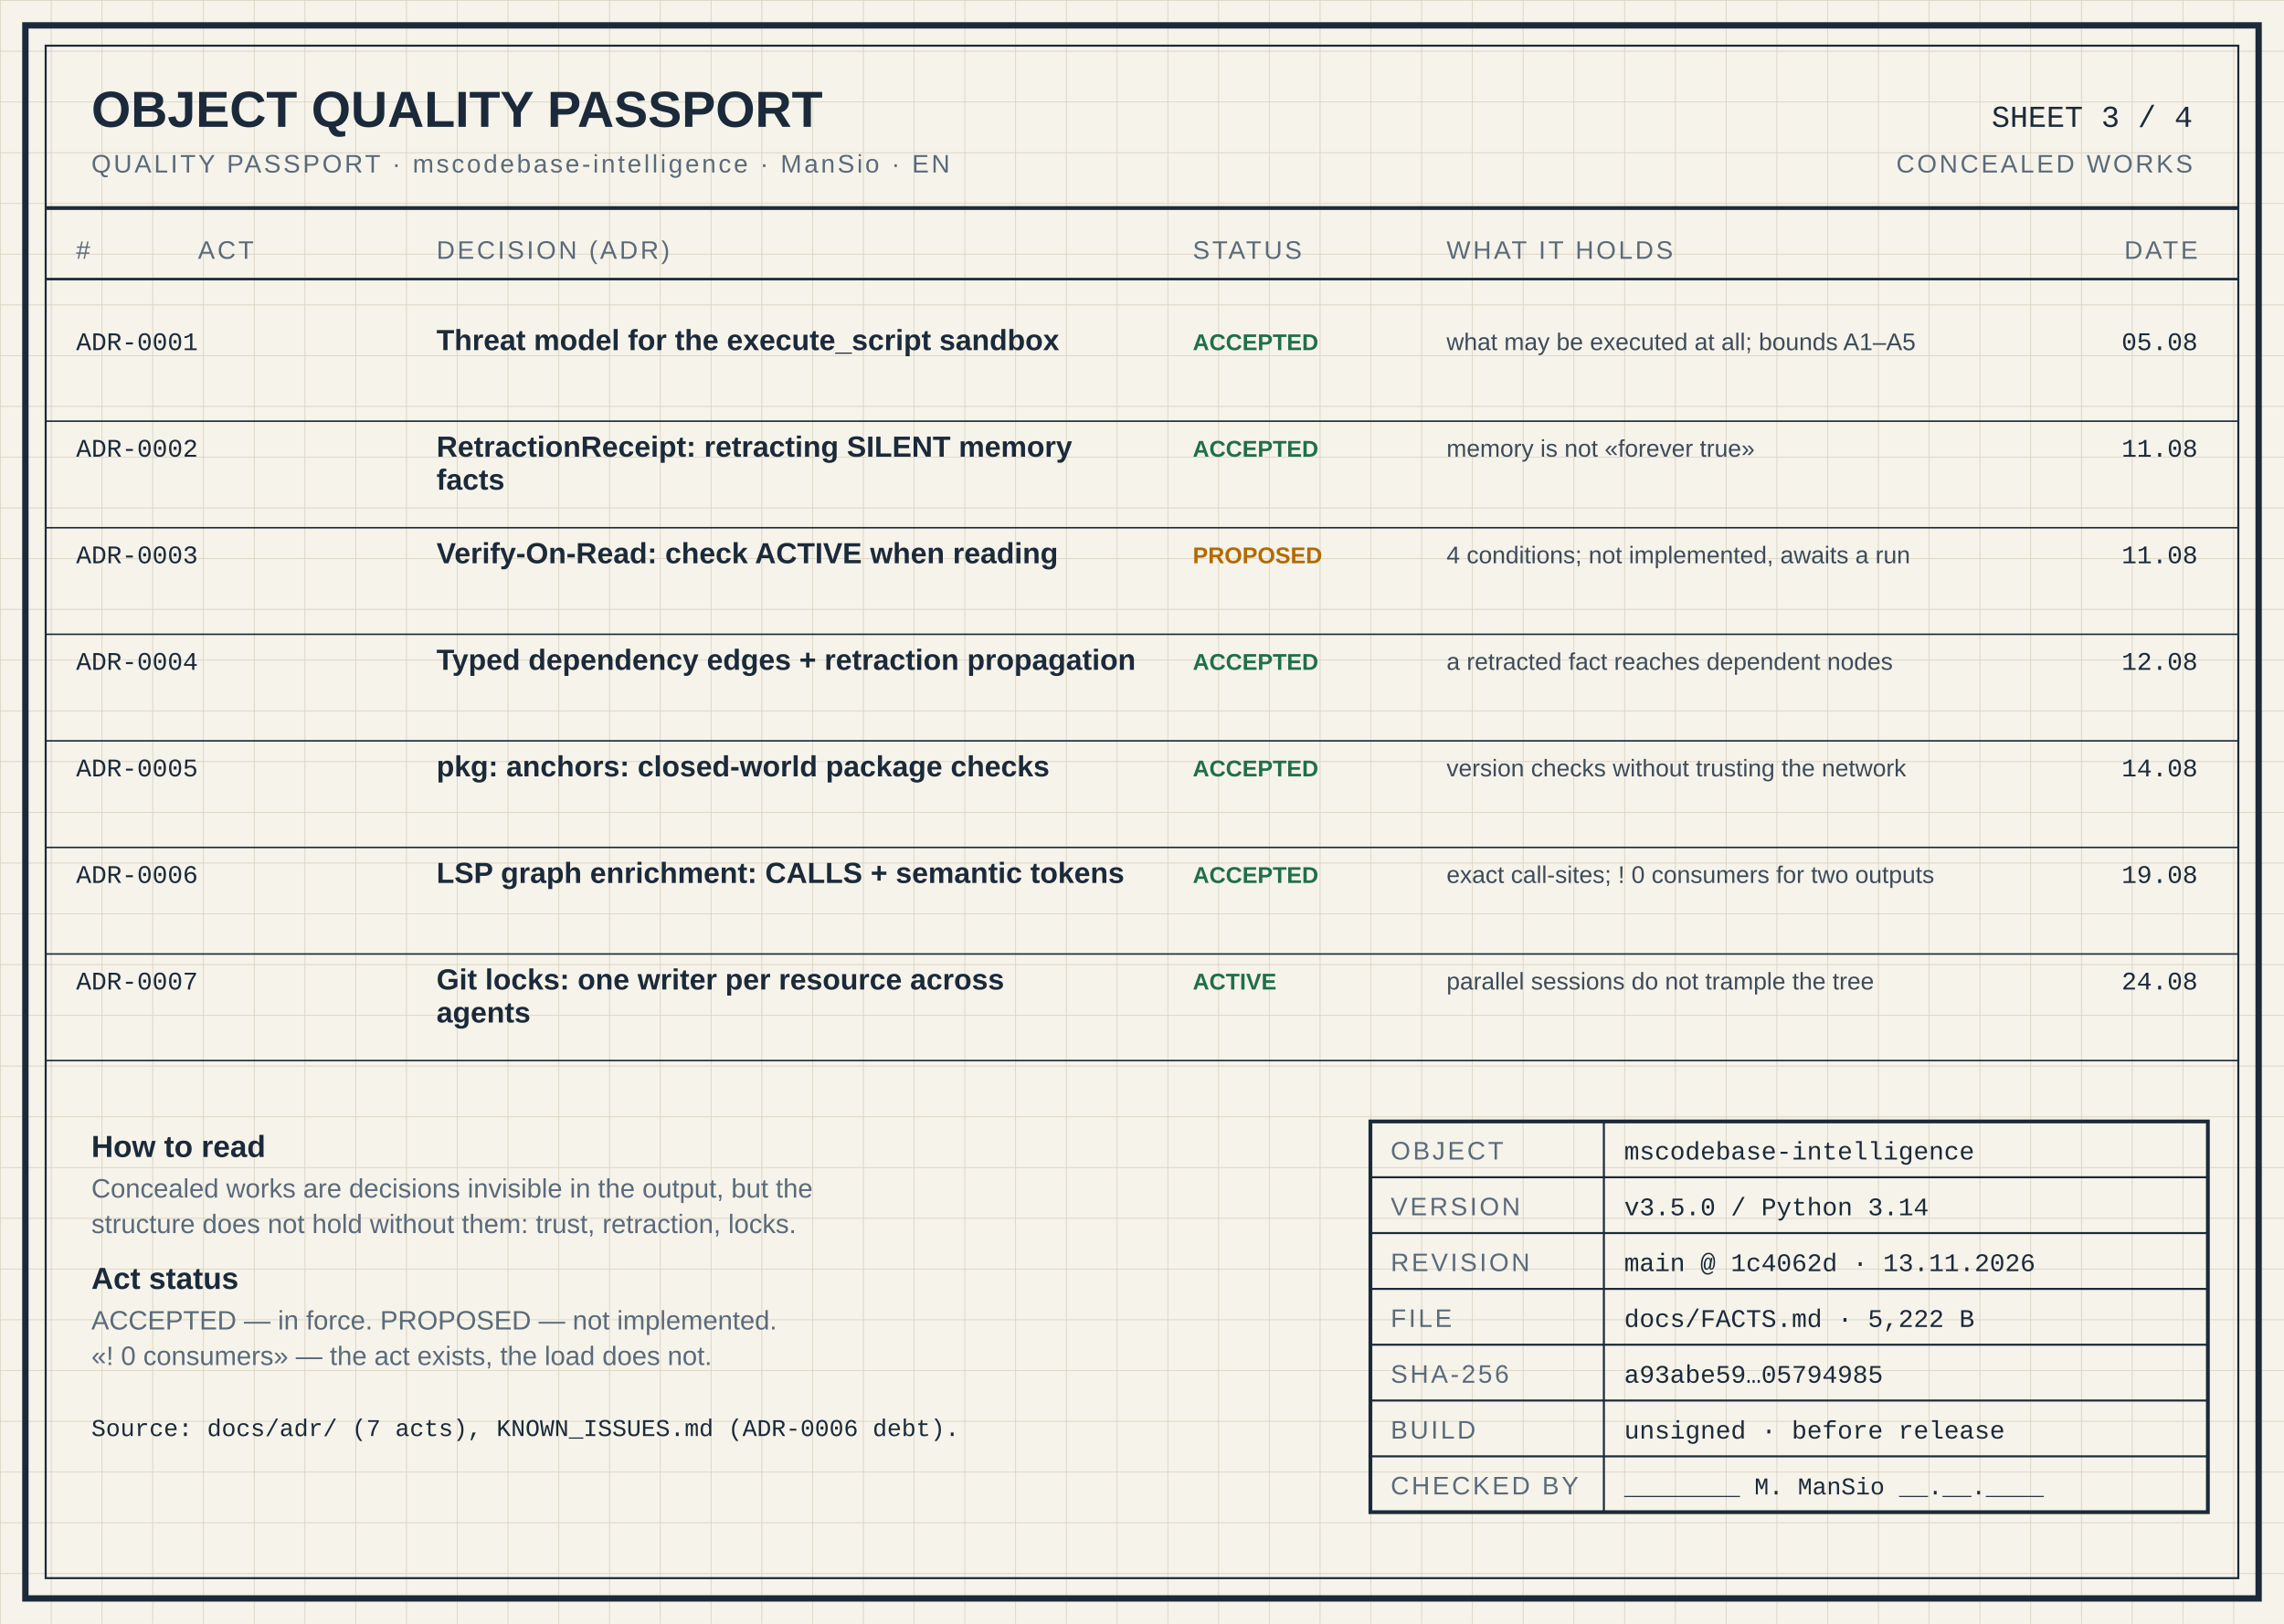
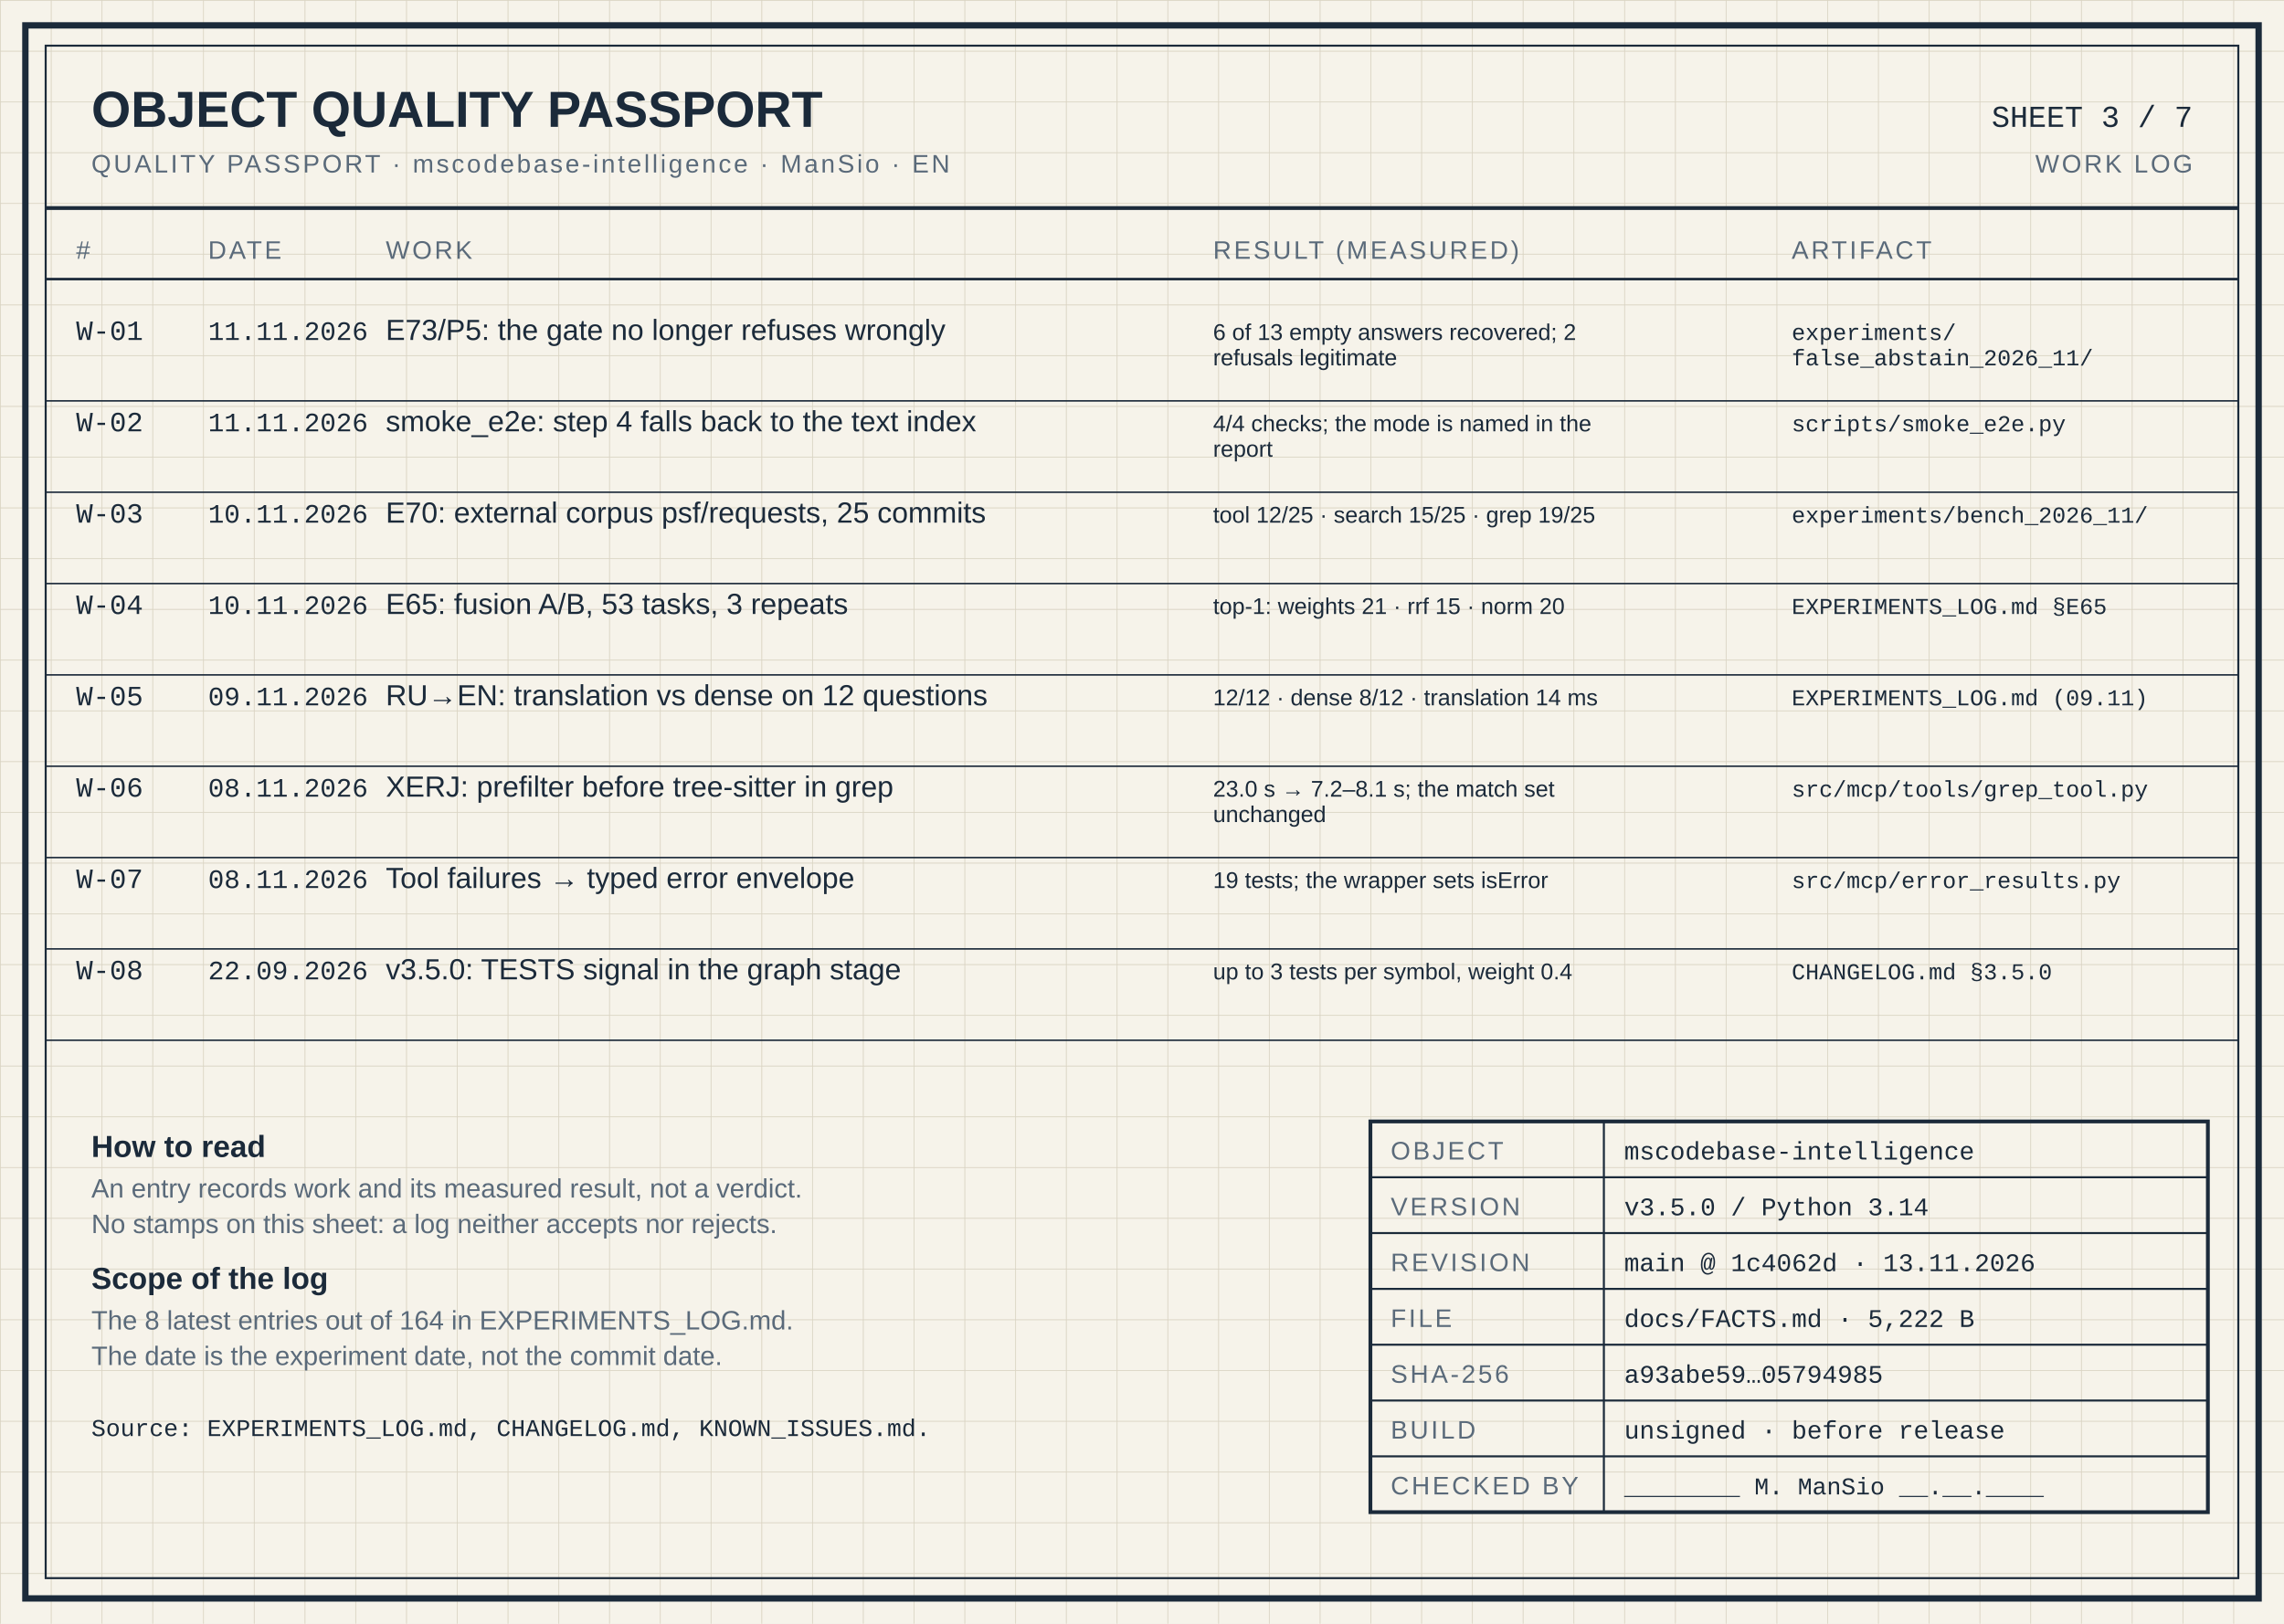
<svg xmlns="http://www.w3.org/2000/svg" viewBox="0 0 900 640" width="900" height="640" role="img" aria-label="Quality passport of mscodebase-intelligence, sheet 3">
  <defs>
    <pattern id="grid" width="20" height="20" patternUnits="userSpaceOnUse">
      <path d="M20 0H0V20" fill="none" stroke="#d9d4c3" stroke-width="0.6" />
    </pattern>
  </defs>
  <style>
    .sans{font-family:"Liberation Sans","DejaVu Sans",Arial,Helvetica,sans-serif}
    .mono{font-family:"Liberation Mono","DejaVu Sans Mono","Courier New",monospace}
    .ink{fill:#1b2a3a}
    .line{stroke:#1b2a3a;fill:none}
    .h{font-size:10px;letter-spacing:1px;fill:#5a6a7a}
    .t{font-size:10.5px;fill:#5a6a7a}
    .ok{stroke:#1f6f4a;fill:none;stroke-width:2.5}
    .okt{fill:#1f6f4a;font-weight:700}
    .snap{stroke:#2b5b84;fill:none;stroke-width:2.5}
    .snapt{fill:#2b5b84;font-weight:700}
    .rej{stroke:#4a5568;fill:none;stroke-width:2.5}
    .rejt{fill:#4a5568;font-weight:700}
    .bad{stroke:#b3261e;fill:none;stroke-width:2.5}
    .badt{fill:#b3261e;font-weight:700}
  </style>
  <rect width="900" height="640" fill="#f6f3ea" />
  <rect width="900" height="640" fill="url(#grid)" />
  <rect x="10" y="10" width="880" height="620" class="line" stroke-width="2.5" />
  <rect x="18" y="18" width="864" height="604" class="line" stroke-width="0.8" />
  <text x="36" y="50" class="ink sans" font-size="20" font-weight="700">OBJECT QUALITY PASSPORT</text>
  <text x="36" y="68" class="h sans">QUALITY PASSPORT · mscodebase-intelligence · ManSio · EN</text>
-   <text x="864" y="50" class="ink mono" font-size="12" text-anchor="end">SHEET 3 / 4</text>
-   <text x="864" y="68" class="h sans" font-size="10" text-anchor="end">CONCEALED WORKS</text>
+   <text x="864" y="50" class="ink mono" font-size="12" text-anchor="end">SHEET 3 / 7</text>
+   <text x="864" y="68" class="h sans" font-size="10" text-anchor="end">WORK LOG</text>
  <line x1="18" y1="82" x2="882" y2="82" class="line" stroke-width="1.5" />
  <text x="30" y="102" class="h sans" font-size="10">#</text>
-   <text x="78" y="102" class="h sans" font-size="10">ACT</text>
-   <text x="172" y="102" class="h sans" font-size="10">DECISION (ADR)</text>
-   <text x="470" y="102" class="h sans" font-size="10">STATUS</text>
-   <text x="570" y="102" class="h sans" font-size="10">WHAT IT HOLDS</text>
-   <text x="866" y="102" class="h sans" font-size="10" text-anchor="end">DATE</text>
+   <text x="82" y="102" class="h sans" font-size="10">DATE</text>
+   <text x="152" y="102" class="h sans" font-size="10">WORK</text>
+   <text x="478" y="102" class="h sans" font-size="10">RESULT (MEASURED)</text>
+   <text x="706" y="102" class="h sans" font-size="10">ARTIFACT</text>
  <line x1="18" y1="110" x2="882" y2="110" class="line" stroke-width="1" />
-   <text x="30" y="138" class="ink mono" font-size="10">ADR-0001</text>
-   <text x="172" y="138" class="ink sans" font-size="11.5" font-weight="600">Threat model for the execute_script sandbox</text>
-   <text x="470" y="138" class="sans" font-size="9" font-weight="700" fill="#1f6f4a">ACCEPTED</text>
-   <text x="570" y="138.0" class="sans" font-size="9.5" fill="#3d4b5a">what may be executed at all; bounds A1–A5</text>
-   <text x="866" y="138" class="ink mono" font-size="10" text-anchor="end">05.08</text>
-   <line x1="18" y1="166" x2="882" y2="166" class="line" stroke-width="0.6" />
-   <text x="30" y="180" class="ink mono" font-size="10">ADR-0002</text>
-   <text x="172" y="180" class="ink sans" font-size="11.5" font-weight="600">RetractionReceipt: retracting SILENT memory</text>
-   <text x="172" y="193" class="ink sans" font-size="11.5" font-weight="600">facts</text>
-   <text x="470" y="180" class="sans" font-size="9" font-weight="700" fill="#1f6f4a">ACCEPTED</text>
-   <text x="570" y="180.0" class="sans" font-size="9.5" fill="#3d4b5a">memory is not «forever true»</text>
-   <text x="866" y="180" class="ink mono" font-size="10" text-anchor="end">11.08</text>
-   <line x1="18" y1="208" x2="882" y2="208" class="line" stroke-width="0.6" />
-   <text x="30" y="222" class="ink mono" font-size="10">ADR-0003</text>
-   <text x="172" y="222" class="ink sans" font-size="11.5" font-weight="600">Verify-On-Read: check ACTIVE when reading</text>
-   <text x="470" y="222" class="sans" font-size="9" font-weight="700" fill="#b26a00">PROPOSED</text>
-   <text x="570" y="222.0" class="sans" font-size="9.5" fill="#3d4b5a">4 conditions; not implemented, awaits a run</text>
-   <text x="866" y="222" class="ink mono" font-size="10" text-anchor="end">11.08</text>
-   <line x1="18" y1="250" x2="882" y2="250" class="line" stroke-width="0.6" />
-   <text x="30" y="264" class="ink mono" font-size="10">ADR-0004</text>
-   <text x="172" y="264" class="ink sans" font-size="11.5" font-weight="600">Typed dependency edges + retraction propagation</text>
-   <text x="470" y="264" class="sans" font-size="9" font-weight="700" fill="#1f6f4a">ACCEPTED</text>
-   <text x="570" y="264.0" class="sans" font-size="9.5" fill="#3d4b5a">a retracted fact reaches dependent nodes</text>
-   <text x="866" y="264" class="ink mono" font-size="10" text-anchor="end">12.08</text>
-   <line x1="18" y1="292" x2="882" y2="292" class="line" stroke-width="0.6" />
-   <text x="30" y="306" class="ink mono" font-size="10">ADR-0005</text>
-   <text x="172" y="306" class="ink sans" font-size="11.5" font-weight="600">pkg: anchors: closed-world package checks</text>
-   <text x="470" y="306" class="sans" font-size="9" font-weight="700" fill="#1f6f4a">ACCEPTED</text>
-   <text x="570" y="306.0" class="sans" font-size="9.5" fill="#3d4b5a">version checks without trusting the network</text>
-   <text x="866" y="306" class="ink mono" font-size="10" text-anchor="end">14.08</text>
-   <line x1="18" y1="334" x2="882" y2="334" class="line" stroke-width="0.6" />
-   <text x="30" y="348" class="ink mono" font-size="10">ADR-0006</text>
-   <text x="172" y="348" class="ink sans" font-size="11.5" font-weight="600">LSP graph enrichment: CALLS + semantic tokens</text>
-   <text x="470" y="348" class="sans" font-size="9" font-weight="700" fill="#1f6f4a">ACCEPTED</text>
-   <text x="570" y="348.0" class="sans" font-size="9.5" fill="#3d4b5a">exact call-sites; ! 0 consumers for two outputs</text>
-   <text x="866" y="348" class="ink mono" font-size="10" text-anchor="end">19.08</text>
-   <line x1="18" y1="376" x2="882" y2="376" class="line" stroke-width="0.6" />
-   <text x="30" y="390" class="ink mono" font-size="10">ADR-0007</text>
-   <text x="172" y="390" class="ink sans" font-size="11.5" font-weight="600">Git locks: one writer per resource across</text>
-   <text x="172" y="403" class="ink sans" font-size="11.5" font-weight="600">agents</text>
-   <text x="470" y="390" class="sans" font-size="9" font-weight="700" fill="#1f6f4a">ACTIVE</text>
-   <text x="570" y="390.0" class="sans" font-size="9.5" fill="#3d4b5a">parallel sessions do not trample the tree</text>
-   <text x="866" y="390" class="ink mono" font-size="10" text-anchor="end">24.08</text>
-   <line x1="18" y1="418" x2="882" y2="418" class="line" stroke-width="0.6" />
+   <text x="30" y="134" class="ink mono" font-size="11">W-01</text>
+   <text x="82" y="134" class="ink mono" font-size="10.5">11.11.2026</text>
+   <text x="152" y="134" class="ink sans" font-size="11.5">E73/P5: the gate no longer refuses wrongly</text>
+   <text x="478" y="134" class="sans" font-size="9" fill="#1b2a3a">6 of 13 empty answers recovered; 2</text>
+   <text x="478" y="144" class="sans" font-size="9" fill="#1b2a3a">refusals legitimate</text>
+   <text x="706" y="134" class="ink mono" font-size="9">experiments/</text>
+   <text x="706" y="144" class="ink mono" font-size="9">false_abstain_2026_11/</text>
+   <line x1="18" y1="158" x2="882" y2="158" class="line" stroke-width="0.6" />
+   <text x="30" y="170" class="ink mono" font-size="11">W-02</text>
+   <text x="82" y="170" class="ink mono" font-size="10.5">11.11.2026</text>
+   <text x="152" y="170" class="ink sans" font-size="11.5">smoke_e2e: step 4 falls back to the text index</text>
+   <text x="478" y="170" class="sans" font-size="9" fill="#1b2a3a">4/4 checks; the mode is named in the</text>
+   <text x="478" y="180" class="sans" font-size="9" fill="#1b2a3a">report</text>
+   <text x="706" y="170" class="ink mono" font-size="9">scripts/smoke_e2e.py</text>
+   <line x1="18" y1="194" x2="882" y2="194" class="line" stroke-width="0.6" />
+   <text x="30" y="206" class="ink mono" font-size="11">W-03</text>
+   <text x="82" y="206" class="ink mono" font-size="10.5">10.11.2026</text>
+   <text x="152" y="206" class="ink sans" font-size="11.5">E70: external corpus psf/requests, 25 commits</text>
+   <text x="478" y="206" class="sans" font-size="9" fill="#1b2a3a">tool 12/25 · search 15/25 · grep 19/25</text>
+   <text x="706" y="206" class="ink mono" font-size="9">experiments/bench_2026_11/</text>
+   <line x1="18" y1="230" x2="882" y2="230" class="line" stroke-width="0.6" />
+   <text x="30" y="242" class="ink mono" font-size="11">W-04</text>
+   <text x="82" y="242" class="ink mono" font-size="10.5">10.11.2026</text>
+   <text x="152" y="242" class="ink sans" font-size="11.5">E65: fusion A/B, 53 tasks, 3 repeats</text>
+   <text x="478" y="242" class="sans" font-size="9" fill="#1b2a3a">top-1: weights 21 · rrf 15 · norm 20</text>
+   <text x="706" y="242" class="ink mono" font-size="9">EXPERIMENTS_LOG.md §E65</text>
+   <line x1="18" y1="266" x2="882" y2="266" class="line" stroke-width="0.6" />
+   <text x="30" y="278" class="ink mono" font-size="11">W-05</text>
+   <text x="82" y="278" class="ink mono" font-size="10.5">09.11.2026</text>
+   <text x="152" y="278" class="ink sans" font-size="11.5">RU→EN: translation vs dense on 12 questions</text>
+   <text x="478" y="278" class="sans" font-size="9" fill="#1b2a3a">12/12 · dense 8/12 · translation 14 ms</text>
+   <text x="706" y="278" class="ink mono" font-size="9">EXPERIMENTS_LOG.md (09.11)</text>
+   <line x1="18" y1="302" x2="882" y2="302" class="line" stroke-width="0.6" />
+   <text x="30" y="314" class="ink mono" font-size="11">W-06</text>
+   <text x="82" y="314" class="ink mono" font-size="10.5">08.11.2026</text>
+   <text x="152" y="314" class="ink sans" font-size="11.5">XERJ: prefilter before tree-sitter in grep</text>
+   <text x="478" y="314" class="sans" font-size="9" fill="#1b2a3a">23.0 s → 7.2–8.1 s; the match set</text>
+   <text x="478" y="324" class="sans" font-size="9" fill="#1b2a3a">unchanged</text>
+   <text x="706" y="314" class="ink mono" font-size="9">src/mcp/tools/grep_tool.py</text>
+   <line x1="18" y1="338" x2="882" y2="338" class="line" stroke-width="0.6" />
+   <text x="30" y="350" class="ink mono" font-size="11">W-07</text>
+   <text x="82" y="350" class="ink mono" font-size="10.5">08.11.2026</text>
+   <text x="152" y="350" class="ink sans" font-size="11.5">Tool failures → typed error envelope</text>
+   <text x="478" y="350" class="sans" font-size="9" fill="#1b2a3a">19 tests; the wrapper sets isError</text>
+   <text x="706" y="350" class="ink mono" font-size="9">src/mcp/error_results.py</text>
+   <line x1="18" y1="374" x2="882" y2="374" class="line" stroke-width="0.6" />
+   <text x="30" y="386" class="ink mono" font-size="11">W-08</text>
+   <text x="82" y="386" class="ink mono" font-size="10.5">22.09.2026</text>
+   <text x="152" y="386" class="ink sans" font-size="11.5">v3.5.0: TESTS signal in the graph stage</text>
+   <text x="478" y="386" class="sans" font-size="9" fill="#1b2a3a">up to 3 tests per symbol, weight 0.4</text>
+   <text x="706" y="386" class="ink mono" font-size="9">CHANGELOG.md §3.5.0</text>
+   <line x1="18" y1="410" x2="882" y2="410" class="line" stroke-width="0.6" />
  <text x="36" y="456" class="ink sans" font-size="12" font-weight="600">How to read</text>
-   <text x="36" y="472" class="t sans" font-size="10">Concealed works are decisions invisible in the output, but the</text>
-   <text x="36" y="486" class="t sans" font-size="10">structure does not hold without them: trust, retraction, locks.</text>
-   <text x="36" y="508" class="ink sans" font-size="12" font-weight="600">Act status</text>
-   <text x="36" y="524" class="t sans" font-size="10">ACCEPTED — in force. PROPOSED — not implemented.</text>
-   <text x="36" y="538" class="t sans" font-size="10">«! 0 consumers» — the act exists, the load does not.</text>
-   <text x="36" y="566" class="ink mono" font-size="9.5">Source: docs/adr/ (7 acts), KNOWN_ISSUES.md (ADR-0006 debt).</text>
+   <text x="36" y="472" class="t sans" font-size="10">An entry records work and its measured result, not a verdict.</text>
+   <text x="36" y="486" class="t sans" font-size="10">No stamps on this sheet: a log neither accepts nor rejects.</text>
+   <text x="36" y="508" class="ink sans" font-size="12" font-weight="600">Scope of the log</text>
+   <text x="36" y="524" class="t sans" font-size="10">The 8 latest entries out of 164 in EXPERIMENTS_LOG.md.</text>
+   <text x="36" y="538" class="t sans" font-size="10">The date is the experiment date, not the commit date.</text>
+   <text x="36" y="566" class="ink mono" font-size="9.5">Source: EXPERIMENTS_LOG.md, CHANGELOG.md, KNOWN_ISSUES.md.</text>
  <rect x="540" y="442" width="330" height="154" class="line" stroke-width="1.5" />
  <line x1="540" y1="464" x2="870" y2="464" class="line" stroke-width="0.8" />
  <line x1="540" y1="486" x2="870" y2="486" class="line" stroke-width="0.8" />
  <line x1="540" y1="508" x2="870" y2="508" class="line" stroke-width="0.8" />
  <line x1="540" y1="530" x2="870" y2="530" class="line" stroke-width="0.8" />
  <line x1="540" y1="552" x2="870" y2="552" class="line" stroke-width="0.8" />
  <line x1="540" y1="574" x2="870" y2="574" class="line" stroke-width="0.8" />
  <line x1="632" y1="442" x2="632" y2="596" class="line" stroke-width="0.8" />
  <text x="548" y="457" class="h sans" font-size="10">OBJECT</text>
  <text x="640" y="457" class="ink mono" font-size="10">mscodebase-intelligence</text>
  <text x="548" y="479" class="h sans" font-size="10">VERSION</text>
  <text x="640" y="479" class="ink mono" font-size="10">v3.5.0 / Python 3.14</text>
  <text x="548" y="501" class="h sans" font-size="10">REVISION</text>
  <text x="640" y="501" class="ink mono" font-size="10">main @ 1c4062d · 13.11.2026</text>
  <text x="548" y="523" class="h sans" font-size="10">FILE</text>
  <text x="640" y="523" class="ink mono" font-size="10">docs/FACTS.md · 5,222 B</text>
  <text x="548" y="545" class="h sans" font-size="10">SHA-256</text>
  <text x="640" y="545" class="ink mono" font-size="10">a93abe59…05794985</text>
  <text x="548" y="567" class="h sans" font-size="10">BUILD</text>
  <text x="640" y="567" class="ink mono" font-size="10">unsigned · before release</text>
  <text x="548" y="589" class="h sans" font-size="10">CHECKED BY</text>
  <text x="640" y="589" class="ink mono" font-size="9.5">________  M. ManSio  __.__.____</text>
</svg>
